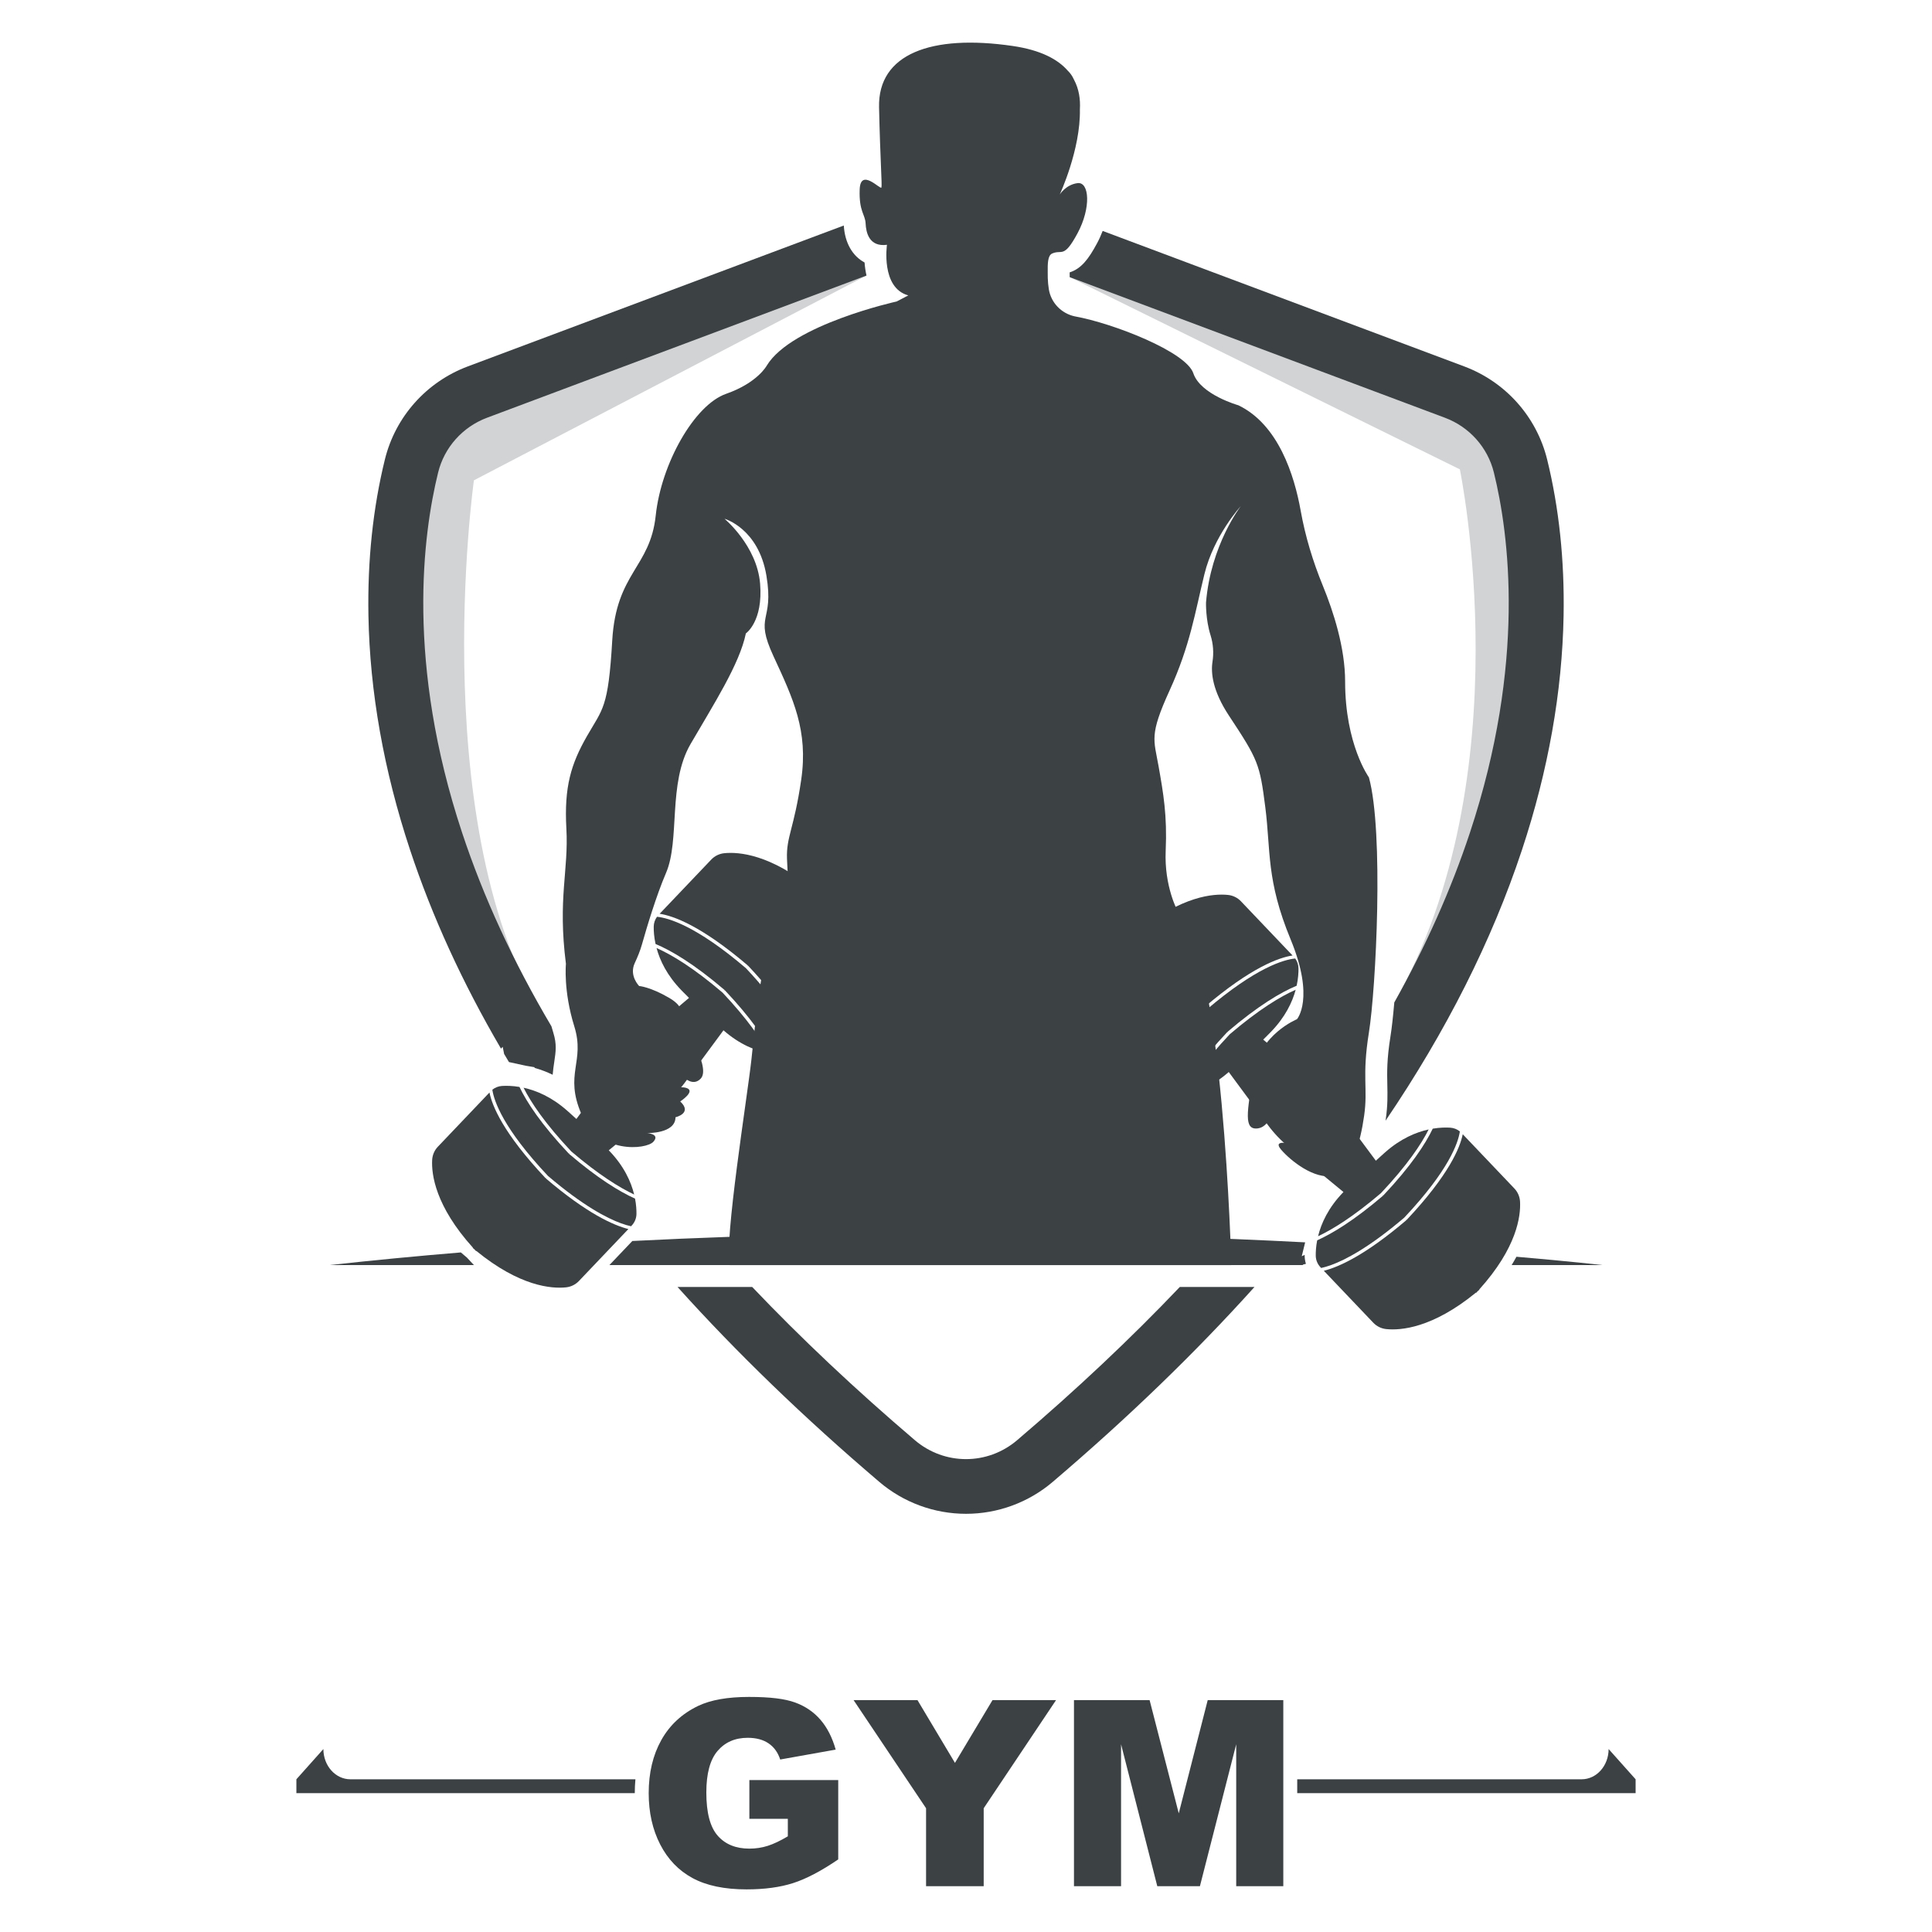
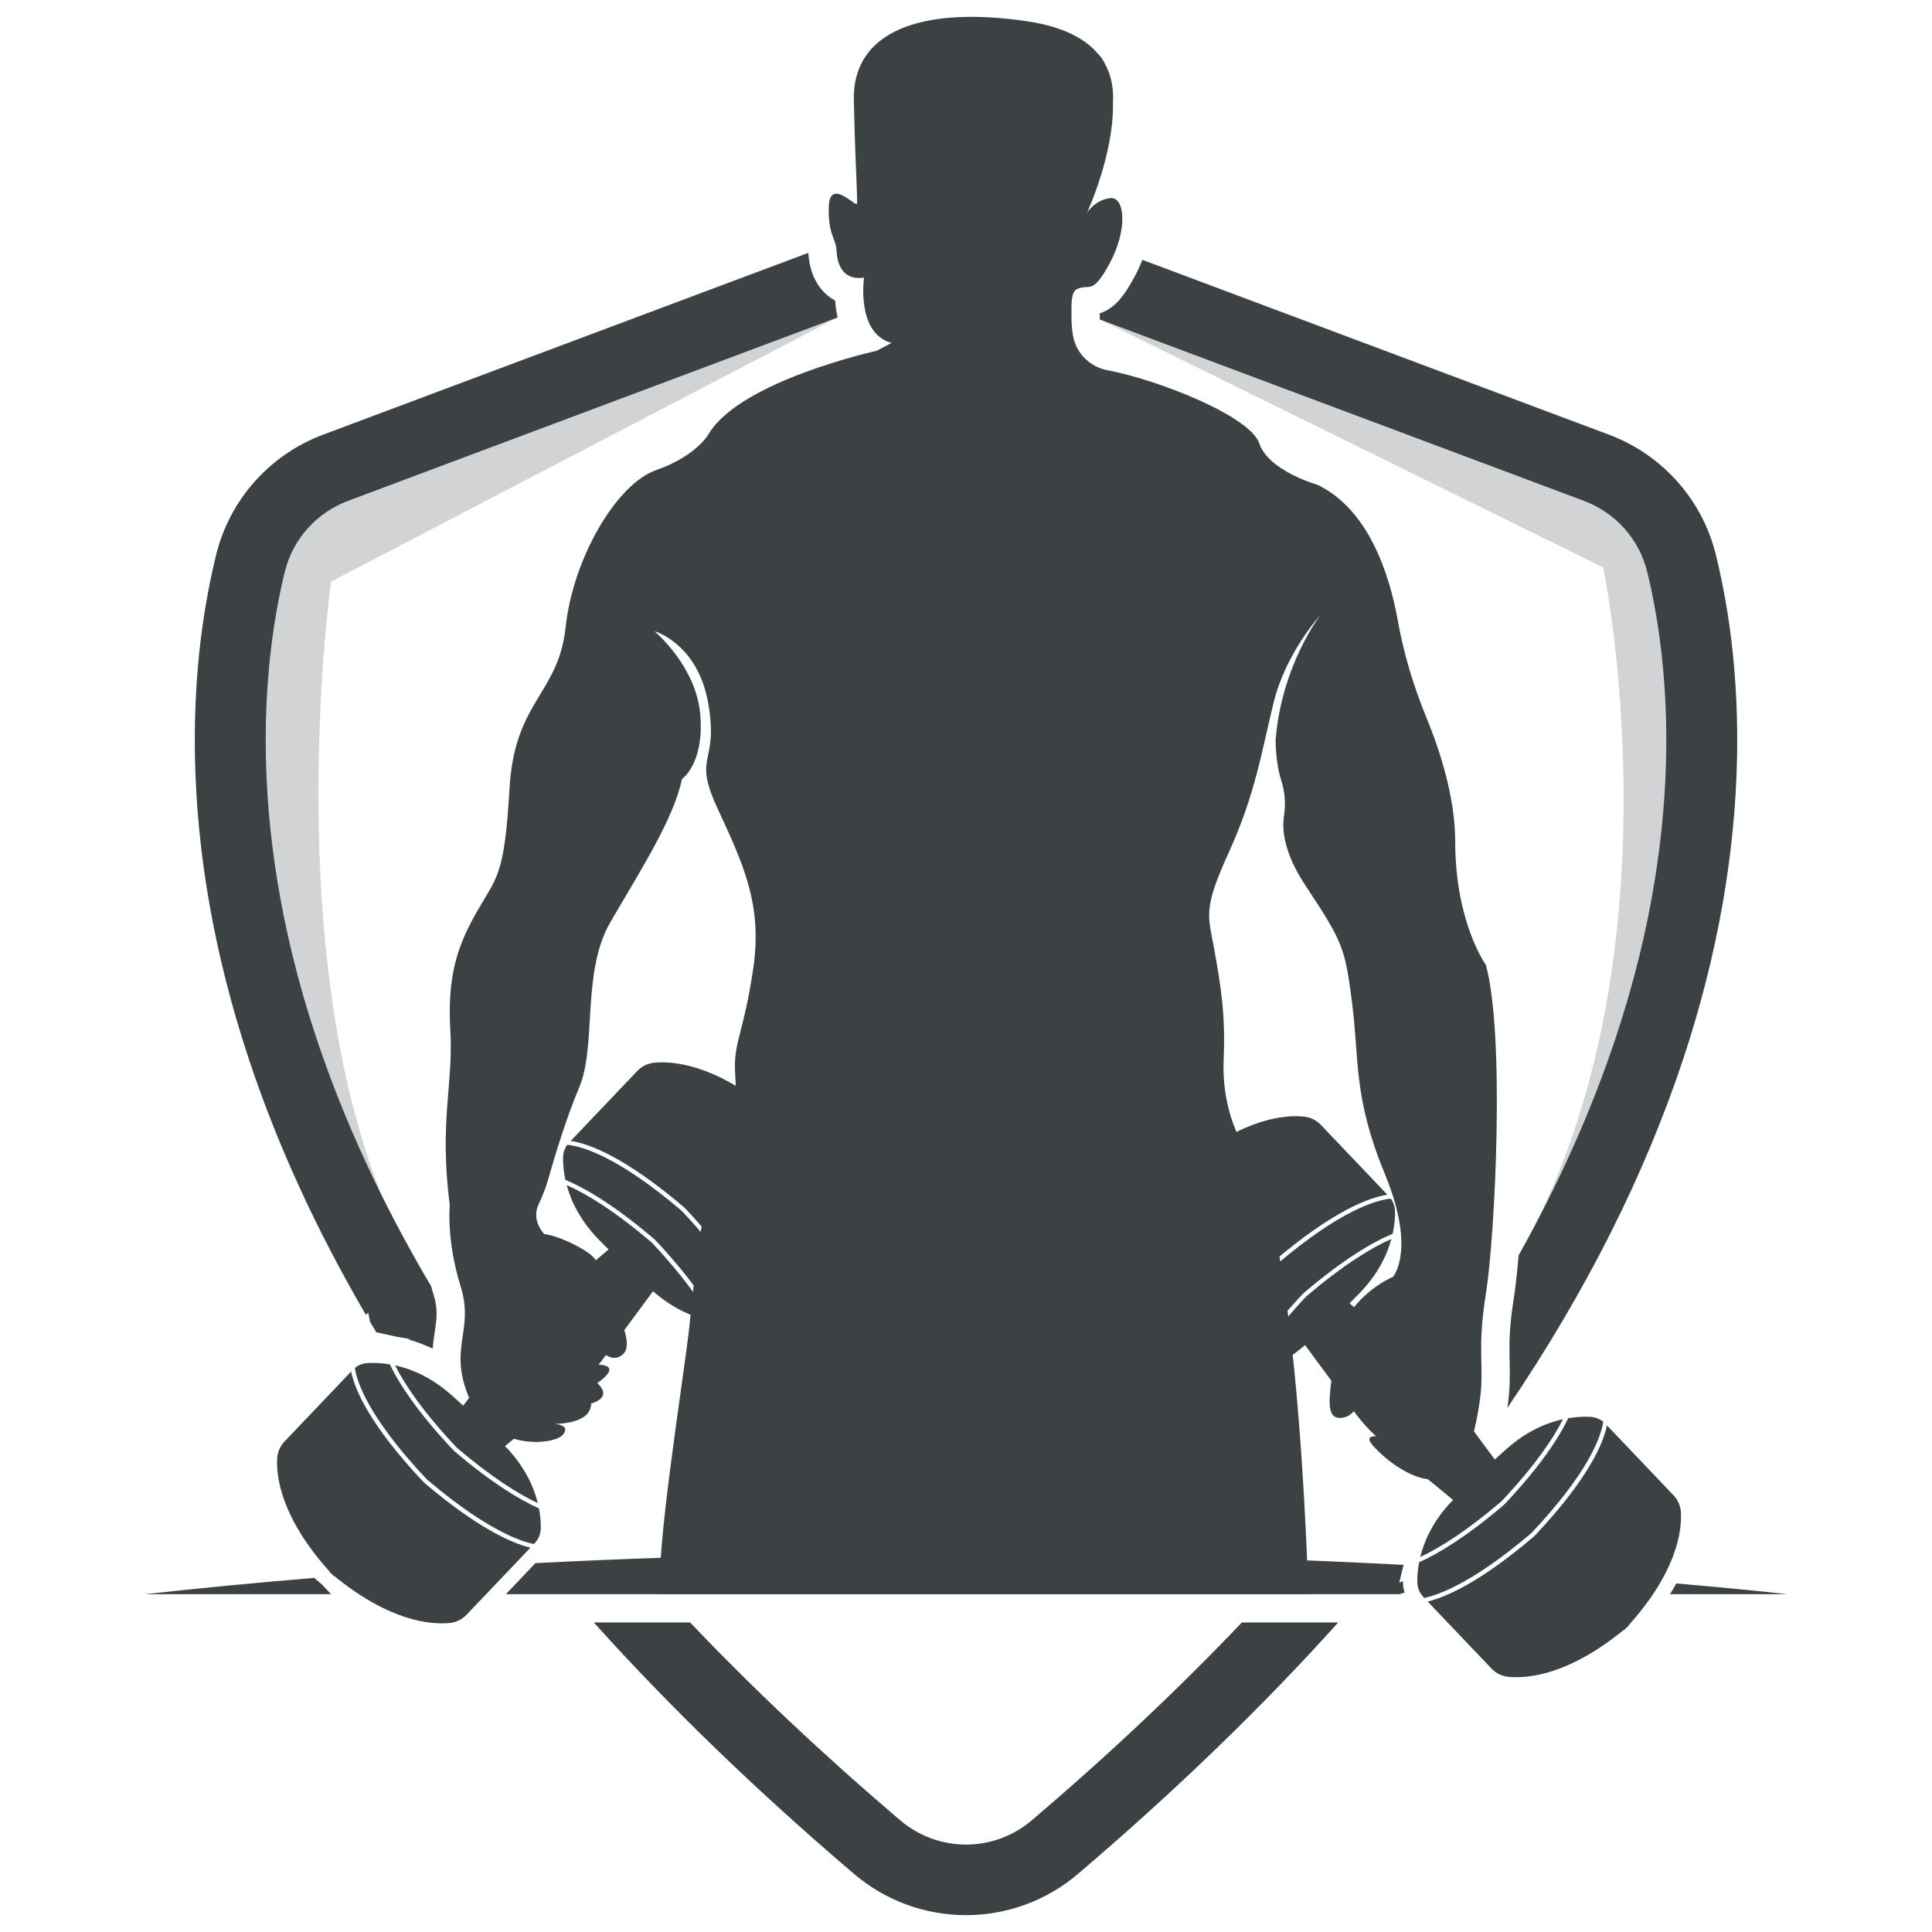
<svg xmlns="http://www.w3.org/2000/svg" id="Layer_1" version="1.1" viewBox="0 0 2000 2000">
  <defs>
    <style>
      .st0 {
        fill: #3c4144;
      }

      .st1 {
        fill: #d1d3d4;
      }
    </style>
  </defs>
+   <path class="st1" d="M867.08,328.6l-524.37,273.47s-68.03,483.9,106.09,738l-81.48-46.6s-229.91-629.16-80.51-771.94c0,0,489.87-201.35,508.17-208.67,18.3-7.32,72.09,15.74,72.09,15.74Z" />
+   <path class="st1" d="M1138.51,330.7l521.16,256.73s85.4,410.27-87.61,712.17h45.94s256.96-474.21,84.9-785.39l-472.26-202.79-92.13,19.27Z" />
  <g>
    <g>
-       <path class="st0" d="M775.74,1882.81v-40.08h91.99v82.13c-17.61,12-33.18,20.17-46.72,24.51-13.54,4.34-29.59,6.51-48.16,6.51-22.87,0-41.51-3.9-55.92-11.7-14.41-7.8-25.58-19.4-33.51-34.82-7.93-15.42-11.89-33.12-11.89-53.09,0-21.03,4.34-39.31,13.01-54.87,8.67-15.55,21.38-27.35,38.11-35.42,13.05-6.22,30.62-9.33,52.7-9.33s37.21,1.93,47.77,5.78c10.56,3.86,19.32,9.84,26.28,17.94,6.97,8.1,12.2,18.38,15.7,30.82l-57.43,10.25c-2.37-7.27-6.37-12.83-12.02-16.69-5.65-3.85-12.86-5.78-21.62-5.78-13.06,0-23.46,4.53-31.21,13.6-7.75,9.07-11.63,23.41-11.63,43.04,0,20.85,3.92,35.75,11.76,44.68,7.84,8.94,18.77,13.4,32.79,13.4,6.66,0,13.01-.96,19.06-2.89,6.05-1.93,12.96-5.21,20.76-9.86v-18.14h-39.82Z" />
-       <path class="st0" d="M883.63,1759.93h66.13l38.81,64.99,38.89-64.99h65.77l-74.91,111.96v80.69h-59.66v-80.69l-75.04-111.96Z" />
-       <path class="st0" d="M1111.77,1759.93h78.29l30.19,117.22,29.98-117.22h78.24v192.65h-48.75v-146.92l-37.57,146.92h-44.13l-37.5-146.92v146.92h-48.75v-192.65Z" />
+       <path class="st0" d="M674.74,1286.32c-38.97-33.24-67.84-50.56-88.1-59.49,4.47,16.53,13.92,36.6,33.24,56.43,3.99,4.1,7.3,7.49,10.01,10.27l-67.62,57.28c-9.48,8.03-18,17.12-25.4,27.09l-57.22,77.12c-3.23-2.85-7.39-6.53-12.67-11.19-20.75-18.32-41.26-26.77-57.99-30.43,9.92,19.8,28.63,47.79,63.74,85.08,37.07,31.62,64.82,48.54,84,57.59-4.16-17.01-13.56-38.18-33.92-59.09h0s73.57-60.64,73.57-60.64c10.24-8.44,19.41-18.11,27.3-28.79l52.34-70.87c21.77,19.12,43.25,27.4,60.36,30.71-9.98-18.72-28.24-45.61-61.64-81.08ZM479.61,1455.09l-.1.13-10.39-9.36s5.32,4.68,10.49,9.23ZM622,1285.28l8.05,8.11-.1.09c-4.16-4.29-7.95-8.19-7.95-8.19Z" />
+       <path class="st0" d="M705.88,1253.61c-66.41-56.65-103.5-67.05-118.62-68.54-2.77,3.8-4.33,8.38-4.39,13.14-.08,5.75.38,13.77,2.45,23.23,20.95,8.76,51.16,26.44,92.37,61.6l-1.43,1.68,1.6-1.51c34.72,36.86,53.7,64.87,64.02,85.11,8.35,1.18,15.4,1.21,20.58.88,5.75-.36,11.15-2.89,15.12-7.07l.92-.97c-1.01-3.74-2.49-8.15-4.66-13.29-7.68-18.23-25.71-49.38-67.97-94.27Z" />
+       <path class="st0" d="M797.11,1148.57l-.29.3c-58.1-47.5-100.56-50.66-119.77-48.7-6.59.67-12.73,3.66-17.3,8.46l-68.96,72.43c17.81,2.66,55.1,15.59,118.03,69.28l-1.43,1.68,1.6-1.51c49.59,52.65,67.09,87.26,73.07,106.93l66.1-69.42c4.57-4.8,7.26-11.07,7.6-17.69,1.01-19.28-4.22-61.53-54.51-117.23l.28-.3c-.79-.67-1.57-1.32-2.35-1.97-.69-.75-1.38-1.5-2.08-2.25Z" />
+       <path class="st0" d="M440.08,1532.79l-1.6,1.51c-56.72-60.22-71.45-96.83-74.99-114.49l-68.96,72.43c-4.57,4.8-7.26,11.07-7.6,17.69-1.01,19.28,4.22,61.53,54.51,117.23l-.28.3c.79.67,1.57,1.32,2.35,1.97.69.75,1.38,1.5,2.08,2.25l.29-.3c58.1,47.5,100.56,50.66,119.77,48.7,6.59-.67,12.73-3.66,17.3-8.46l66.1-69.42c-19.94-5-55.36-20.78-110.38-67.73l1.43-1.68Z" />
+       <path class="st0" d="M471.22,1500.08l-1.6,1.51c-37.14-39.44-56.28-68.75-66.06-89.24-9.55-1.6-17.59-1.67-23.32-1.31-4.74.3-9.24,2.07-12.9,5.03,2.23,15.03,14.43,51.56,74.27,115.12,46.91,40.01,78.9,56.49,97.49,63.27,5.24,1.91,9.72,3.17,13.5,4l.92-.97c3.97-4.17,6.24-9.69,6.32-15.45.07-5.19-.3-12.23-1.89-20.51-20.72-9.31-49.63-26.9-88.15-59.77l1.43-1.68Z" />
    </g>
-     <path class="st0" d="M657.12,1856.26c0-4.9.23-9.68.67-14.35h-295.09c-15.43,0-27.94-14.02-27.94-31.31l-27.94,31.31v14.35h350.3Z" />
-     <path class="st0" d="M1665.24,1810.6c0,17.29-12.51,31.31-27.94,31.31h-294.42v14.35h350.3v-14.35l-27.94-31.31Z" />
+     <g>
+       <path class="st0" d="M1290.61,1423.13c17.11-3.31,38.59-11.59,60.36-30.71l52.34,70.87c7.89,10.68,17.05,20.35,27.3,28.79l73.57,60.64h0c-20.37,20.91-29.76,42.08-33.92,59.09,19.18-9.05,46.94-25.97,84-57.59,35.11-37.29,53.82-65.28,63.74-85.08-16.73,3.66-37.24,12.11-57.99,30.43-5.28,4.66-9.44,8.34-12.67,11.19l-57.22-77.12c-7.4-9.97-15.92-19.07-25.4-27.09l-67.62-57.28c2.71-2.78,6.02-6.17,10.01-10.27,19.32-19.83,28.76-39.9,33.24-56.43-20.26,8.94-49.13,26.25-88.1,59.49-33.4,35.47-51.66,62.36-61.64,81.08ZM1557.88,1501.6l-10.39,9.36-.1-.13c5.17-4.54,10.49-9.23,10.49-9.23ZM1397.04,1349.21l-.1-.09,8.05-8.11s-3.79,3.9-7.95,8.19Z" />
+       <path class="st0" d="M1321.11,1309.35c66.41-56.65,103.5-67.05,118.62-68.54,2.77,3.8,4.33,8.38,4.39,13.14.08,5.75-.38,13.77-2.45,23.23-20.95,8.76-51.16,26.44-92.37,61.6l1.43,1.68-1.6-1.51c-34.72,36.86-53.7,64.87-64.02,85.11-8.35,1.18-15.4,1.21-20.58.88-5.75-.36-11.15-2.89-15.12-7.07l-.92-.97c1.01-3.74,2.49-8.15,4.66-13.29,7.68-18.23,25.71-49.38,67.97-94.27Z" />
+       <path class="st0" d="M1229.88,1204.3l.29.3c58.1-47.5,100.56-50.66,119.77-48.7,6.59.67,12.73,3.66,17.3,8.46l68.96,72.43c-17.81,2.66-55.1,15.59-118.03,69.28l1.43,1.68-1.6-1.51c-49.59,52.65-67.09,87.26-73.07,106.93l-66.1-69.42c-4.57-4.8-7.26-11.07-7.6-17.69-1.01-19.28,4.22-61.53,54.51-117.23l-.28-.3c.79-.67,1.57-1.32,2.35-1.97.69-.75,1.38-1.5,2.08-2.25Z" />
+       <path class="st0" d="M1586.92,1588.53l1.6,1.51c56.72-60.22,71.45-96.83,74.99-114.49l68.96,72.43c4.57,4.8,7.26,11.07,7.6,17.69,1.01,19.28-4.22,61.53-54.51,117.23l.28.3c-.79.67-1.57,1.32-2.35,1.97-.69.75-1.38,1.5-2.08,2.25l-.29-.3c-58.1,47.5-100.56,50.66-119.77,48.7-6.59-.67-12.73-3.66-17.3-8.46l-66.1-69.42c19.94-5,55.36-20.78,110.38-67.73l-1.43-1.68Z" />
+       <path class="st0" d="M1555.78,1555.82l1.6,1.51c37.14-39.44,56.28-68.75,66.06-89.24,9.55-1.6,17.59-1.67,23.32-1.31,4.74.3,9.24,2.07,12.9,5.03-2.23,15.03-14.43,51.56-74.27,115.12-46.91,40.01-78.9,56.49-97.49,63.27-5.24,1.91-9.72,3.17-13.5,4l-.92-.97c-3.97-4.17-6.24-9.69-6.32-15.45-.07-5.19.3-12.23,1.89-20.51,20.72-9.31,49.63-26.9,88.15-59.77l-1.43-1.68Z" />
+     </g>
+     <path class="st0" d="M1538.09,998.72s-31.68-43.83-31.68-127.78c0-45-15.47-93.19-29.83-128.22-13.23-32.27-23.4-65.74-29.54-100.07-8.45-47.24-29.73-115.06-83.19-140.8,0,0-50.69-14.26-60.19-42.77-9.5-28.51-106.13-66.53-158.41-76.04,0,0-.02,0-.06-.01-17.81-3.87-31.64-18.18-34.53-36.18-.76-4.7-1.26-9.74-1.43-15.14.01-2.4-.02-4.87-.05-7.31h0c-.14-11.51-.12-22.63,5.97-25.31,13.2-5.81,15.31,7.39,33.79-26.93,18.48-34.32,15.84-69.17,0-67.06-15.84,2.11-23.76,15.31-23.76,15.31,0,0,28.03-60.22,26.96-113.85.79-13.2-1.09-27.11-7.99-39.87h0c-2.14-4.76-4.88-8.6-8.1-11.69-13.29-15.28-36.17-27.67-73.7-33.13-108.77-15.84-180.06,10.56-178.47,81.84,1.58,71.28,4.22,103.49,3.17,107.19-1.06,3.7-27.99-26.93-29.04,2.64-1.06,29.57,7.39,33.27,7.92,45.41.53,12.14,4.75,31.68,28.51,28.51,0,0-8.45,57.55,28.51,67.59l-15.56,8.11s-140.18,30.89-173.45,85.54c0,0-12.17,23.04-54.41,37.83-42.24,14.78-86.6,92.93-93.99,162.63-7.39,69.7-52.8,76.04-58.08,166.86-5.28,90.82-12.67,90.82-33.79,127.78-21.12,36.96-30.63,67.59-27.46,123.56,3.17,55.97-11.75,92.93-.6,180.58,0,0-3.63,35.91,11.16,83.43,14.78,47.52-13.73,63.36,9.5,117.22,23.23,53.86,86.6,47.52,96.1,36.96,9.5-10.56-8.45-11.62-8.45-11.62,0,0,38.02,1.06,38.02-21.12,0,0,23.23-5.28,6.34-21.12,0,0,21.12-13.73,8.45-17.95-12.67-4.22-26.4,8.45-39.07-11.62-12.67-20.06-21.12-28.51-11.62-36.96,9.5-8.45,19.01-19.01,26.4,2.11,7.39,21.12,28.51,49.63,43.3,33.79,7.84-8.4-.35-30.14-9.77-48.73-6.66-13.14-12.49-26.78-15.9-41.12-1.19-5.02-5.39-11.34-16.57-17.87-25.35-14.78-40.13-15.84-40.13-15.84,0,0-13.75-13.75-5.86-30.62,3.77-8.08,7.19-16.32,9.62-24.9,6.6-23.3,19.13-65.1,32.15-95.49,19.01-44.35,2.11-119.33,32.74-172.14,30.63-52.8,65.47-106.66,73.92-147.85,0,0,23.23-15.84,19.01-66.53-4.22-50.69-47.52-86.6-47.52-86.6,0,0,45.41,12.67,55.97,76.04,10.56,63.36-16.9,50.69,9.5,107.72,26.4,57.03,46.47,99.27,36.96,164.74-9.5,65.47-20.06,76.04-19.01,105.6,1.06,29.57,6.34,59.14-13.73,89.76-20.07,30.63-28.51,129.89-33.79,178.47-5.28,48.58-36.73,242.89-28.93,274.57h669.95s-10.56-417.14-71.81-473.11c0,0-17.95-32.74-15.84-80.26,2.11-47.52-3.17-77.09-9.5-113-6.34-35.91-12.67-41.19,14.78-101.38,27.46-60.19,33.79-103.49,46.47-155.24,12.67-51.75,48.58-90.82,48.58-90.82,0,0-40.13,51.75-46.47,128.84,0,0-.61,22.5,6.02,43.51,3.63,11.51,4.48,23.67,2.61,35.59-2.27,14.54-.08,38.51,21.99,71.91,39.07,59.14,41.19,64.42,48.58,122.5,7.39,58.08,1.06,97.16,33.79,176.36,32.74,79.2,8.45,106.66,8.45,106.66,0,0-49.63,20.06-58.08,71.81-8.45,51.75-13.73,77.09,6.34,73.92,6.71-1.06,11.65-6.03,15.57-12.79,2.83,2.52,6.1,4.25,8.96,5.4,3.98,1.61,7.15,2.11,7.15,2.11,0,0-22.18,1.06-9.5,10.56,12.67,9.5,23.23,15.84,23.23,15.84,0,0-27.46-7.39-14.78,7.39,12.67,14.78,44.35,40.13,69.7,34.85,25.35-5.28,35.91-43.3,41.19-80.26,5.28-36.96-3.17-51.75,6.34-110.88,9.5-59.14,20.07-268.24,0-341.1ZM1432.49,1442.26c-3.46-1.98-11.74-4.48-19.15-5.15,3.43-10.17,6.18-20.66,9.65-27.59,8.45-16.9,27.9-9.5,27.68,4.22-.22,13.73-10.78,32.74-18.17,28.51Z" />
+     <g>
+       <path class="st0" d="M1728.81,1650.3h121.32s-41.23-4.77-114.9-11.13c-1.95,3.62-4.09,7.33-6.42,11.13Z" />
+       <path class="st0" d="M334.76,1641.81c-.51-.54-1-1.08-1.5-1.62-.56-.47-1.12-.94-1.69-1.42l-6.32-5.35c-58.11,4.82-116.65,10.41-175.38,16.89h192.84l-7.95-8.5Z" />
+       <path class="st0" d="M523.69,1650.3h926.55l-.53-.55,4.34-1.09c-1.07-3.43-1.66-7.02-1.71-10.69,0-.44.02-.89.02-1.33l-3.9,1.84,4.54-18.54c-234.33-12.11-552.37-19.48-898.7-1.8l-30.62,32.16Z" />
+     </g>
  </g>
  <g>
-     <path class="st1" d="M896.99,285.28l-406.39,211.94s-52.72,375.02,82.22,571.95l-63.14-36.12s-178.18-487.6-62.39-598.25c0,0,379.65-156.05,393.83-161.72,14.19-5.67,55.87,12.2,55.87,12.2Z" />
-     <path class="st1" d="M1107.34,286.9l403.9,198.97s66.19,317.96-67.9,551.93h35.6s199.15-367.52,65.8-608.68l-366-157.16-71.4,14.93Z" />
-     <g>
-       <g>
-         <path class="st0" d="M747.93,1027.51c-30.2-25.76-52.58-39.18-68.28-46.11,3.47,12.81,10.79,28.36,25.76,43.73,3.09,3.18,5.66,5.8,7.76,7.96l-52.4,44.4c-7.34,6.22-13.95,13.27-19.68,21l-44.34,59.77c-2.5-2.21-5.72-5.06-9.82-8.67-16.08-14.2-31.98-20.75-44.94-23.58,7.69,15.34,22.19,37.03,49.4,65.94,28.73,24.5,50.24,37.62,65.1,44.63-3.23-13.18-10.51-29.59-26.29-45.79h0s57.02-46.99,57.02-46.99c7.94-6.54,15.04-14.04,21.16-22.31l40.56-54.93c16.87,14.82,33.52,21.23,46.78,23.8-7.74-14.51-21.89-35.35-47.77-62.84ZM596.7,1158.3l-.08.1-8.06-7.25s4.12,3.63,8.13,7.15ZM707.05,1026.7l6.24,6.28-.08.07c-3.22-3.32-6.16-6.35-6.16-6.35Z" />
-         <path class="st0" d="M772.06,1002.16c-51.47-43.9-80.21-51.96-91.93-53.12-2.15,2.95-3.35,6.5-3.4,10.18-.06,4.45.3,10.67,1.9,18,16.24,6.79,39.65,20.49,71.59,47.74l-1.11,1.3,1.24-1.17c26.91,28.57,41.62,50.28,49.62,65.96,6.47.92,11.94.94,15.95.69,4.46-.28,8.64-2.24,11.72-5.48l.72-.75c-.79-2.89-1.93-6.32-3.61-10.3-5.95-14.13-19.92-38.27-52.68-73.06Z" />
-         <path class="st0" d="M842.76,920.75l-.22.23c-45.03-36.81-77.93-39.26-92.82-37.74-5.11.52-9.86,2.84-13.41,6.56l-53.44,56.13c13.8,2.07,42.7,12.08,91.47,53.7l-1.11,1.3,1.24-1.17c38.43,40.81,51.99,67.62,56.63,82.87l51.22-53.8c3.54-3.72,5.62-8.58,5.89-13.71.79-14.94-3.27-47.68-42.25-90.86l.22-.23c-.61-.52-1.22-1.02-1.82-1.53-.53-.58-1.07-1.16-1.61-1.74Z" />
-         <path class="st0" d="M566.06,1218.52l-1.24,1.17c-43.96-46.67-55.38-75.04-58.12-88.73l-53.44,56.13c-3.54,3.72-5.62,8.58-5.89,13.71-.79,14.94,3.27,47.68,42.25,90.86l-.22.23c.61.52,1.22,1.02,1.82,1.53.53.58,1.07,1.16,1.61,1.74l.22-.23c45.03,36.81,77.93,39.26,92.82,37.74,5.11-.52,9.86-2.84,13.41-6.56l51.22-53.8c-15.45-3.88-42.9-16.11-85.54-52.49l1.11-1.3Z" />
-         <path class="st0" d="M590.19,1193.18l-1.24,1.17c-28.79-30.56-43.62-53.28-51.2-69.16-7.4-1.24-13.63-1.29-18.08-1.02-3.68.23-7.16,1.61-10,3.9,1.73,11.65,11.19,39.96,57.56,89.22,36.35,31.01,61.15,43.78,75.55,49.03,4.06,1.48,7.53,2.46,10.46,3.1l.72-.75c3.08-3.23,4.84-7.51,4.9-11.97.05-4.02-.23-9.48-1.47-15.9-16.06-7.22-38.46-20.85-68.31-46.32l1.11-1.3Z" />
-       </g>
-       <g>
-         <path class="st0" d="M1225.22,1133.54c13.26-2.56,29.91-8.98,46.78-23.8l40.56,54.93c6.11,8.28,13.22,15.77,21.16,22.31l57.02,46.99h0c-15.78,16.2-23.06,32.61-26.29,45.79,14.87-7.02,36.38-20.13,65.1-44.63,27.21-28.9,41.71-50.59,49.4-65.94-12.96,2.84-28.86,9.38-44.94,23.58-4.09,3.61-7.32,6.46-9.82,8.67l-44.34-59.77c-5.74-7.73-12.34-14.78-19.68-21l-52.4-44.4c2.1-2.16,4.66-4.78,7.76-7.96,14.97-15.37,22.29-30.92,25.76-43.73-15.7,6.92-38.08,20.34-68.28,46.11-25.88,27.49-40.04,48.33-47.77,62.84ZM1432.36,1194.35l-8.06,7.25-.08-.1c4.01-3.52,8.13-7.15,8.13-7.15ZM1307.71,1076.25l-.08-.07,6.24-6.28s-2.94,3.02-6.16,6.35Z" />
-         <path class="st0" d="M1248.86,1045.35c51.47-43.9,80.21-51.96,91.93-53.12,2.15,2.95,3.35,6.5,3.4,10.18.06,4.45-.3,10.67-1.9,18-16.24,6.79-39.65,20.49-71.59,47.74l1.11,1.3-1.24-1.17c-26.91,28.57-41.62,50.28-49.62,65.96-6.47.92-11.94.94-15.95.69-4.46-.28-8.64-2.24-11.72-5.48l-.72-.75c.79-2.89,1.93-6.32,3.61-10.3,5.95-14.13,19.92-38.27,52.68-73.06Z" />
-         <path class="st0" d="M1178.16,963.94l.22.23c45.03-36.81,77.93-39.26,92.82-37.74,5.11.52,9.86,2.84,13.41,6.56l53.44,56.13c-13.8,2.07-42.7,12.08-91.47,53.7l1.11,1.3-1.24-1.17c-38.43,40.81-51.99,67.62-56.63,82.87l-51.22-53.8c-3.54-3.72-5.62-8.58-5.89-13.71-.79-14.94,3.27-47.68,42.25-90.86l-.22-.23c.61-.52,1.22-1.02,1.82-1.53.53-.58,1.07-1.16,1.61-1.74Z" />
-         <path class="st0" d="M1454.86,1261.72l1.24,1.17c43.96-46.67,55.38-75.04,58.12-88.73l53.44,56.13c3.54,3.72,5.62,8.58,5.89,13.71.79,14.94-3.27,47.68-42.25,90.86l.22.23c-.61.52-1.22,1.02-1.82,1.53-.53.58-1.07,1.16-1.61,1.74l-.22-.23c-45.03,36.81-77.93,39.26-92.82,37.74-5.11-.52-9.86-2.84-13.41-6.56l-51.22-53.8c15.45-3.88,42.9-16.11,85.54-52.49l-1.11-1.3Z" />
-         <path class="st0" d="M1430.73,1236.37l1.24,1.17c28.79-30.56,43.62-53.28,51.2-69.16,7.4-1.24,13.63-1.29,18.08-1.02,3.68.23,7.16,1.61,10,3.9-1.73,11.65-11.19,39.96-57.56,89.22-36.35,31.01-61.15,43.78-75.55,49.03-4.06,1.48-7.53,2.46-10.46,3.1l-.72-.75c-3.08-3.23-4.84-7.51-4.9-11.97-.05-4.02.23-9.48,1.47-15.9,16.06-7.22,38.46-20.85,68.31-46.32l-1.11-1.3Z" />
-       </g>
-       <path class="st0" d="M1417.02,804.62s-24.55-33.97-24.55-99.03c0-34.88-11.99-72.22-23.12-99.37-10.25-25.01-18.13-50.95-22.89-77.55-6.55-36.61-23.04-89.17-64.48-109.12,0,0-39.28-11.05-46.65-33.15-7.37-22.1-82.25-51.56-122.77-58.93,0,0-.02,0-.05,0-13.8-3-24.52-14.09-26.76-28.04-.59-3.64-.98-7.55-1.11-11.73.01-1.86-.02-3.77-.04-5.67h0c-.11-8.92-.09-17.54,4.63-19.61,10.23-4.5,11.87,5.73,26.19-20.87,14.32-26.6,12.28-53.61,0-51.97-12.28,1.64-18.41,11.87-18.41,11.87,0,0,21.73-46.67,20.89-88.23.61-10.23-.85-21.01-6.19-30.9h0c-1.66-3.69-3.78-6.67-6.28-9.06-10.3-11.84-28.03-21.44-57.12-25.68-84.3-12.28-139.54,8.18-138.32,63.43,1.23,55.24,3.27,80.21,2.46,83.07-.82,2.86-21.69-20.87-22.51,2.05-.82,22.92,5.73,25.78,6.14,35.19.41,9.41,3.68,24.55,22.1,22.1,0,0-6.55,44.6,22.1,52.38l-12.06,6.29s-108.64,23.94-134.42,66.29c0,0-9.43,17.86-42.17,29.32-32.74,11.46-67.11,72.02-72.84,126.04-5.73,54.02-40.92,58.93-45.01,129.31-4.09,70.39-9.82,70.39-26.19,99.03-16.37,28.65-23.73,52.38-21.28,95.76,2.46,43.38-9.11,72.02-.46,139.95,0,0-2.81,27.83,8.65,64.66,11.46,36.83-10.64,49.11,7.37,90.85,18.01,41.74,67.11,36.83,74.48,28.65,7.37-8.18-6.55-9-6.55-9,0,0,29.46.82,29.46-16.37,0,0,18.01-4.09,4.91-16.37,0,0,16.37-10.64,6.55-13.91-9.82-3.27-20.46,6.55-30.28-9-9.82-15.55-16.37-22.1-9-28.65,7.37-6.55,14.73-14.73,20.46,1.64,5.73,16.37,22.1,38.47,33.56,26.19,6.07-6.51-.27-23.36-7.57-37.77-5.16-10.19-9.68-20.76-12.32-31.87-.92-3.89-4.17-8.79-12.84-13.85-19.64-11.46-31.1-12.28-31.1-12.28,0,0-10.65-10.65-4.54-23.73,2.93-6.26,5.57-12.65,7.45-19.3,5.11-18.06,14.82-50.45,24.92-74,14.73-34.37,1.64-92.48,25.37-133.4,23.73-40.92,50.74-82.66,57.29-114.58,0,0,18.01-12.28,14.73-51.56-3.27-39.28-36.83-67.11-36.83-67.11,0,0,35.19,9.82,43.38,58.93,8.18,49.11-13.1,39.28,7.37,83.48,20.46,44.2,36.01,76.93,28.65,127.68-7.37,50.74-15.55,58.93-14.73,81.84.82,22.92,4.91,45.83-10.64,69.57-15.55,23.73-22.1,100.67-26.19,138.32-4.09,37.65-28.47,188.24-22.42,212.79h519.21s-8.18-323.28-55.65-366.66c0,0-13.91-25.37-12.28-62.2,1.64-36.83-2.46-59.75-7.37-87.57-4.91-27.83-9.82-31.92,11.46-78.57,21.28-46.65,26.19-80.21,36.01-120.31,9.82-40.1,37.65-70.39,37.65-70.39,0,0-31.1,40.1-36.01,99.85,0,0-.47,17.44,4.67,33.72,2.81,8.92,3.47,18.34,2.03,27.58-1.76,11.27-.06,29.84,17.04,55.73,30.28,45.83,31.92,49.92,37.65,94.94,5.73,45.01.82,75.3,26.19,136.68,25.37,61.38,6.55,82.66,6.55,82.66,0,0-38.47,15.55-45.01,55.65-6.55,40.1-10.64,59.75,4.91,57.29,5.2-.82,9.03-4.67,12.06-9.91,2.19,1.95,4.73,3.29,6.95,4.19,3.09,1.25,5.54,1.63,5.54,1.63,0,0-17.19.82-7.37,8.18,9.82,7.37,18.01,12.28,18.01,12.28,0,0-21.28-5.73-11.46,5.73,9.82,11.46,34.37,31.1,54.02,27.01,19.64-4.09,27.83-33.56,31.92-62.2,4.09-28.65-2.46-40.1,4.91-85.94,7.37-45.83,15.55-207.88,0-264.35ZM1335.18,1148.36c-2.68-1.53-9.1-3.47-14.84-3.99,2.66-7.88,4.79-16.01,7.48-21.38,6.55-13.1,21.62-7.37,21.45,3.27-.17,10.64-8.36,25.37-14.08,22.1Z" />
-       <g>
-         <path class="st0" d="M1564.83,1309.6h94.03s-31.95-3.7-89.05-8.62c-1.51,2.81-3.17,5.68-4.98,8.62Z" />
-         <path class="st0" d="M484.44,1303.01c-.39-.42-.78-.84-1.16-1.25-.43-.36-.87-.73-1.31-1.1l-4.9-4.15c-45.04,3.73-90.4,8.07-135.92,13.09h149.45l-6.16-6.59Z" />
-         <path class="st0" d="M630.86,1309.6h718.08l-.41-.43,3.37-.85c-.83-2.66-1.29-5.44-1.32-8.28,0-.34.01-.69.01-1.03l-3.02,1.43,3.52-14.37c-181.61-9.39-428.09-15.09-696.49-1.4l-23.73,24.92Z" />
-       </g>
-     </g>
-     <g>
-       <path class="st0" d="M424.48,879.79c22.8,68.85,54.23,137.49,94.14,205.74l1.77-1.86,1.47,7.36c1.66,2.81,3.33,5.62,5.02,8.42l17.29,3.78,8.99,1.51.36.76c6.36,1.8,12.56,4.16,18.6,7.07.39-4.8,1.04-9.22,1.66-13.36,1.58-10.59,2.72-18.24-.96-30.06-.7-2.26-1.35-4.49-1.97-6.69-39.44-66.65-70.33-133.55-92.51-200.53-58.17-175.63-40.51-308.93-24.8-372.77,6.41-26.04,25.35-47.25,50.68-56.74l392.77-147.17c-1.02-4.52-1.67-9.08-1.99-13.52-12.49-6.68-20.41-20.27-21.51-38.27l-389.18,145.83c-42.88,16.07-74.98,52.08-85.87,96.32-12.33,50.12-18.07,104.5-17.04,161.62,1.41,78.91,15.91,160.51,43.08,242.55Z" />
-       <path class="st0" d="M1135.41,252.3c-8.49,15.77-16.08,25.86-28.1,29.66v.38c.02,1.53.04,3.05.04,4.56l388.44,145.55h0c25.33,9.49,44.27,30.7,50.68,56.74,15.7,63.83,33.37,197.14-24.8,372.77-19.45,58.71-45.59,117.37-78.31,175.85-1.27,14.73-2.63,26.78-3.91,34.77-3.88,24.14-3.58,37.49-3.3,50.39.23,10.33.47,21.02-1.55,35.15-.1.67-.21,1.38-.31,2.06,62.92-92.77,110.12-186.39,141.26-280.39,27.17-82.04,41.67-163.64,43.08-242.55,1.02-57.12-4.71-111.5-17.04-161.62-10.89-44.24-42.99-80.25-85.87-96.32l-374.24-140.23c-1.7,4.43-3.7,8.86-6.05,13.21Z" />
-       <path class="st0" d="M1297.89,1332.29h-76.58c-50.65,53.23-106.79,106.12-168.38,158.59-30.67,26.13-75.19,26.13-105.86,0-61.59-52.47-117.73-105.36-168.38-158.59h-77.29c61.13,67.95,130.8,135.27,208.88,201.78,24.99,21.29,56.86,33.02,89.73,33.02s64.73-11.72,89.73-33.02c78.08-66.51,147.75-133.83,208.88-201.78h-.71Z" />
-     </g>
+     <path class="st0" d="M257.39,1095.72c29.42,88.84,69.98,177.4,121.47,265.47l2.28-2.4,1.9,9.5c2.14,3.62,4.3,7.25,6.48,10.87l22.31,4.88,11.59,1.94.47.98c8.2,2.32,16.21,5.37,24,9.12.5-6.2,1.35-11.89,2.14-17.23,2.04-13.66,3.51-23.53-1.23-38.78-.91-2.92-1.75-5.8-2.54-8.64-50.89-86-90.75-172.33-119.37-258.74-75.06-226.61-52.27-398.62-32-480.99,8.27-33.6,32.71-60.97,65.39-73.21l506.8-189.9c-1.32-5.83-2.15-11.72-2.57-17.45-16.12-8.62-26.34-26.15-27.75-49.38l-502.17,188.16c-55.33,20.73-96.75,67.19-110.8,124.28-15.91,64.67-23.31,134.83-21.99,208.54,1.82,101.82,20.53,207.11,55.59,312.97Z" />
+     <path class="st0" d="M1174.73,286.05c-10.95,20.34-20.75,33.36-36.26,38.28v.49c.03,1.97.05,3.94.05,5.88l501.21,187.8h0c32.68,12.25,57.13,39.61,65.39,73.21,20.26,82.36,43.06,254.37-32,480.99-25.09,75.76-58.83,151.44-101.05,226.9-1.64,19-3.39,34.56-5.05,44.87-5.01,31.14-4.62,48.37-4.25,65.02.29,13.33.6,27.12-2,45.35-.12.87-.27,1.78-.41,2.66,81.19-119.7,142.09-240.5,182.27-361.79,35.06-105.85,53.77-211.15,55.59-312.97,1.32-73.7-6.08-143.87-21.99-208.54-14.05-57.09-55.47-103.55-110.8-124.28l-482.89-180.94c-2.2,5.72-4.77,11.43-7.8,17.05Z" />
+     <path class="st0" d="M1384.38,1679.59h-98.81c-65.35,68.68-137.8,136.93-217.27,204.63-39.57,33.71-97.02,33.71-136.6,0-79.47-67.7-151.91-135.95-217.27-204.63h-99.73c78.88,87.68,168.78,174.55,269.52,260.37,32.25,27.47,73.37,42.6,115.78,42.6s83.53-15.13,115.78-42.6c100.75-85.82,190.64-172.69,269.52-260.37h-.92Z" />
  </g>
</svg>
